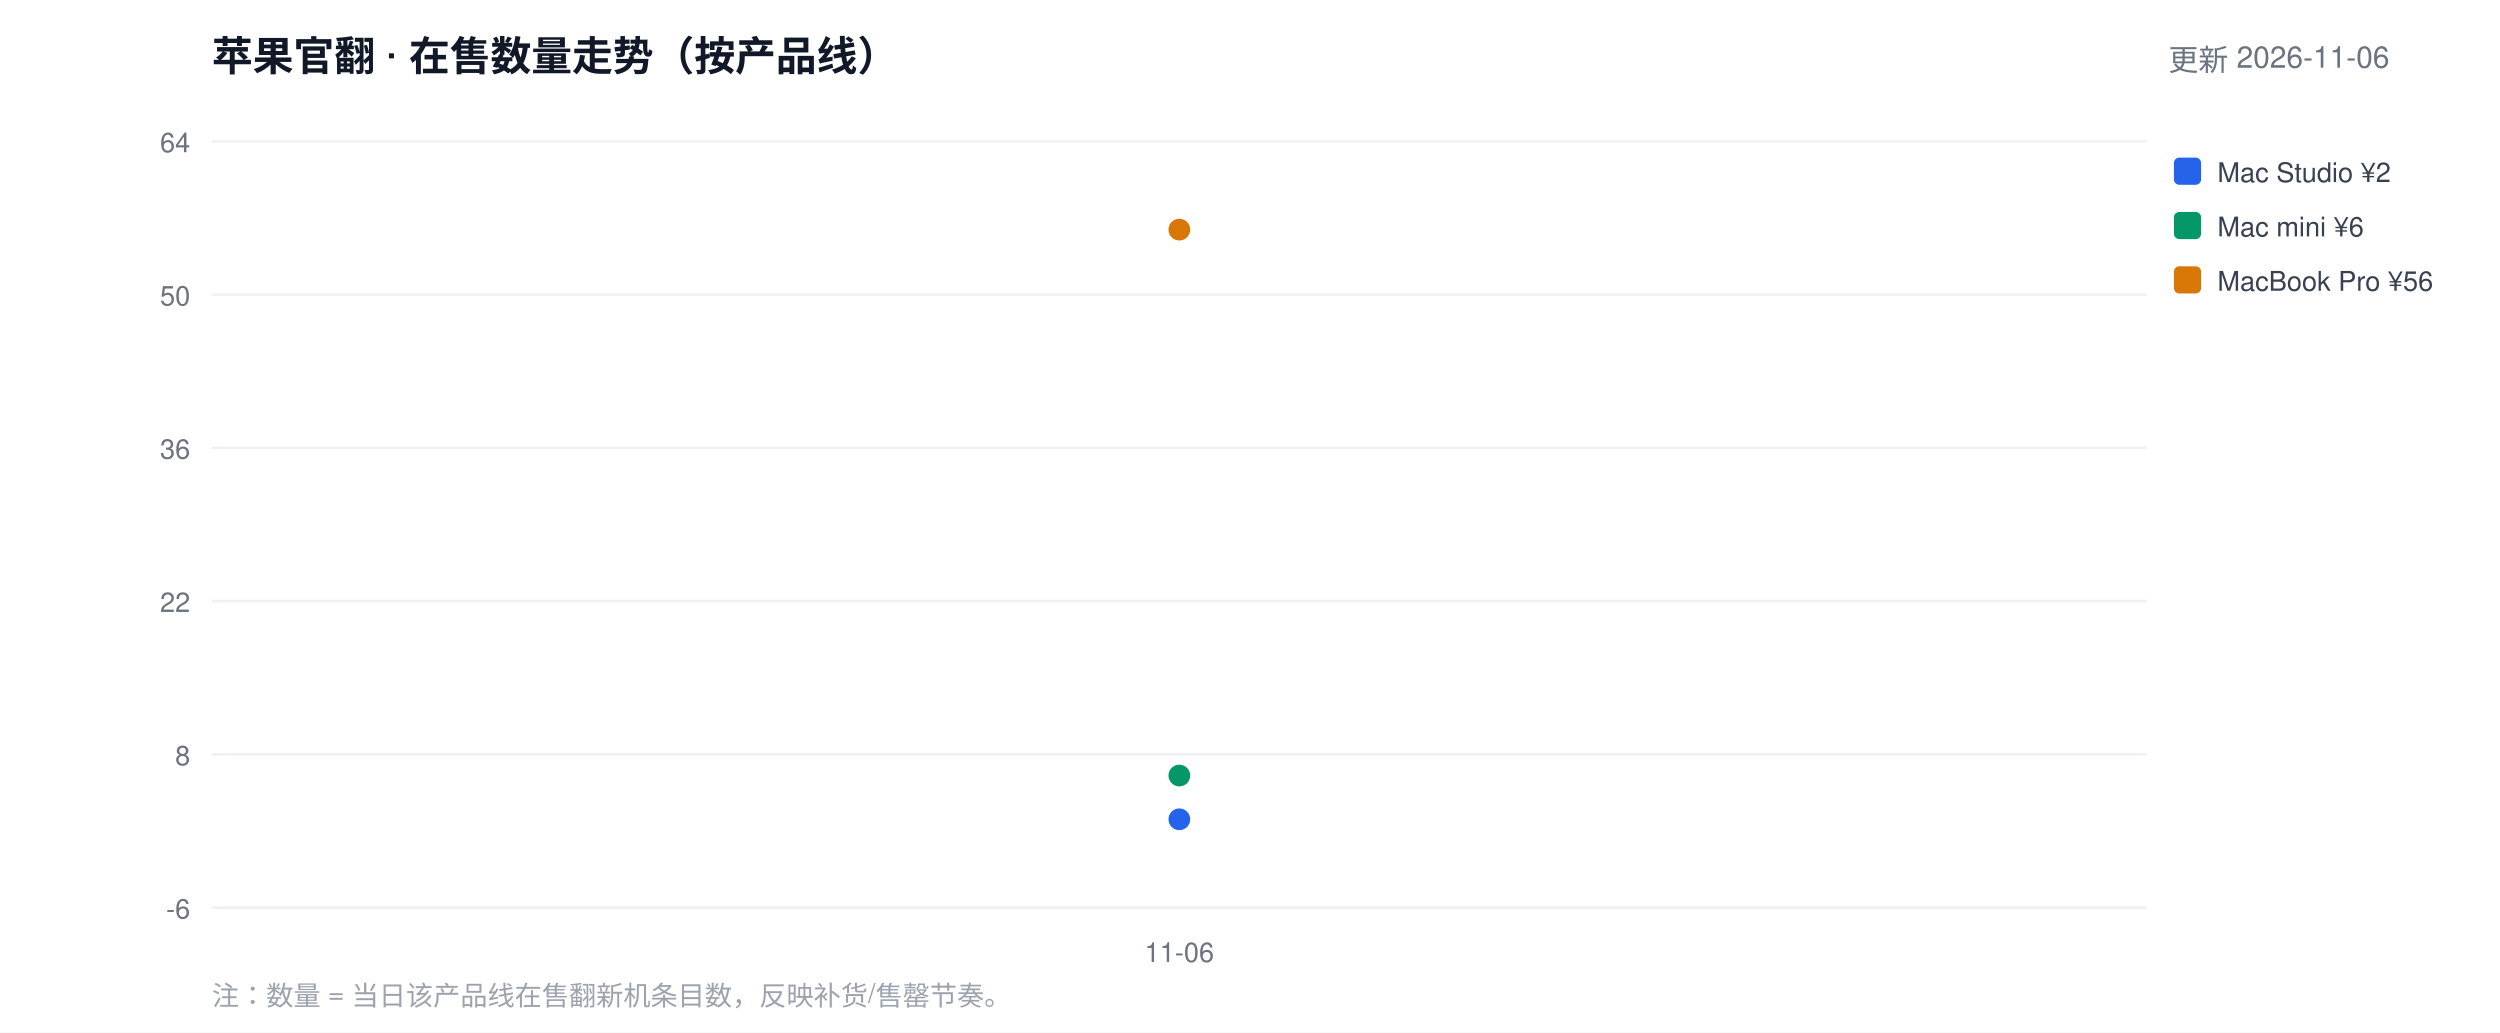
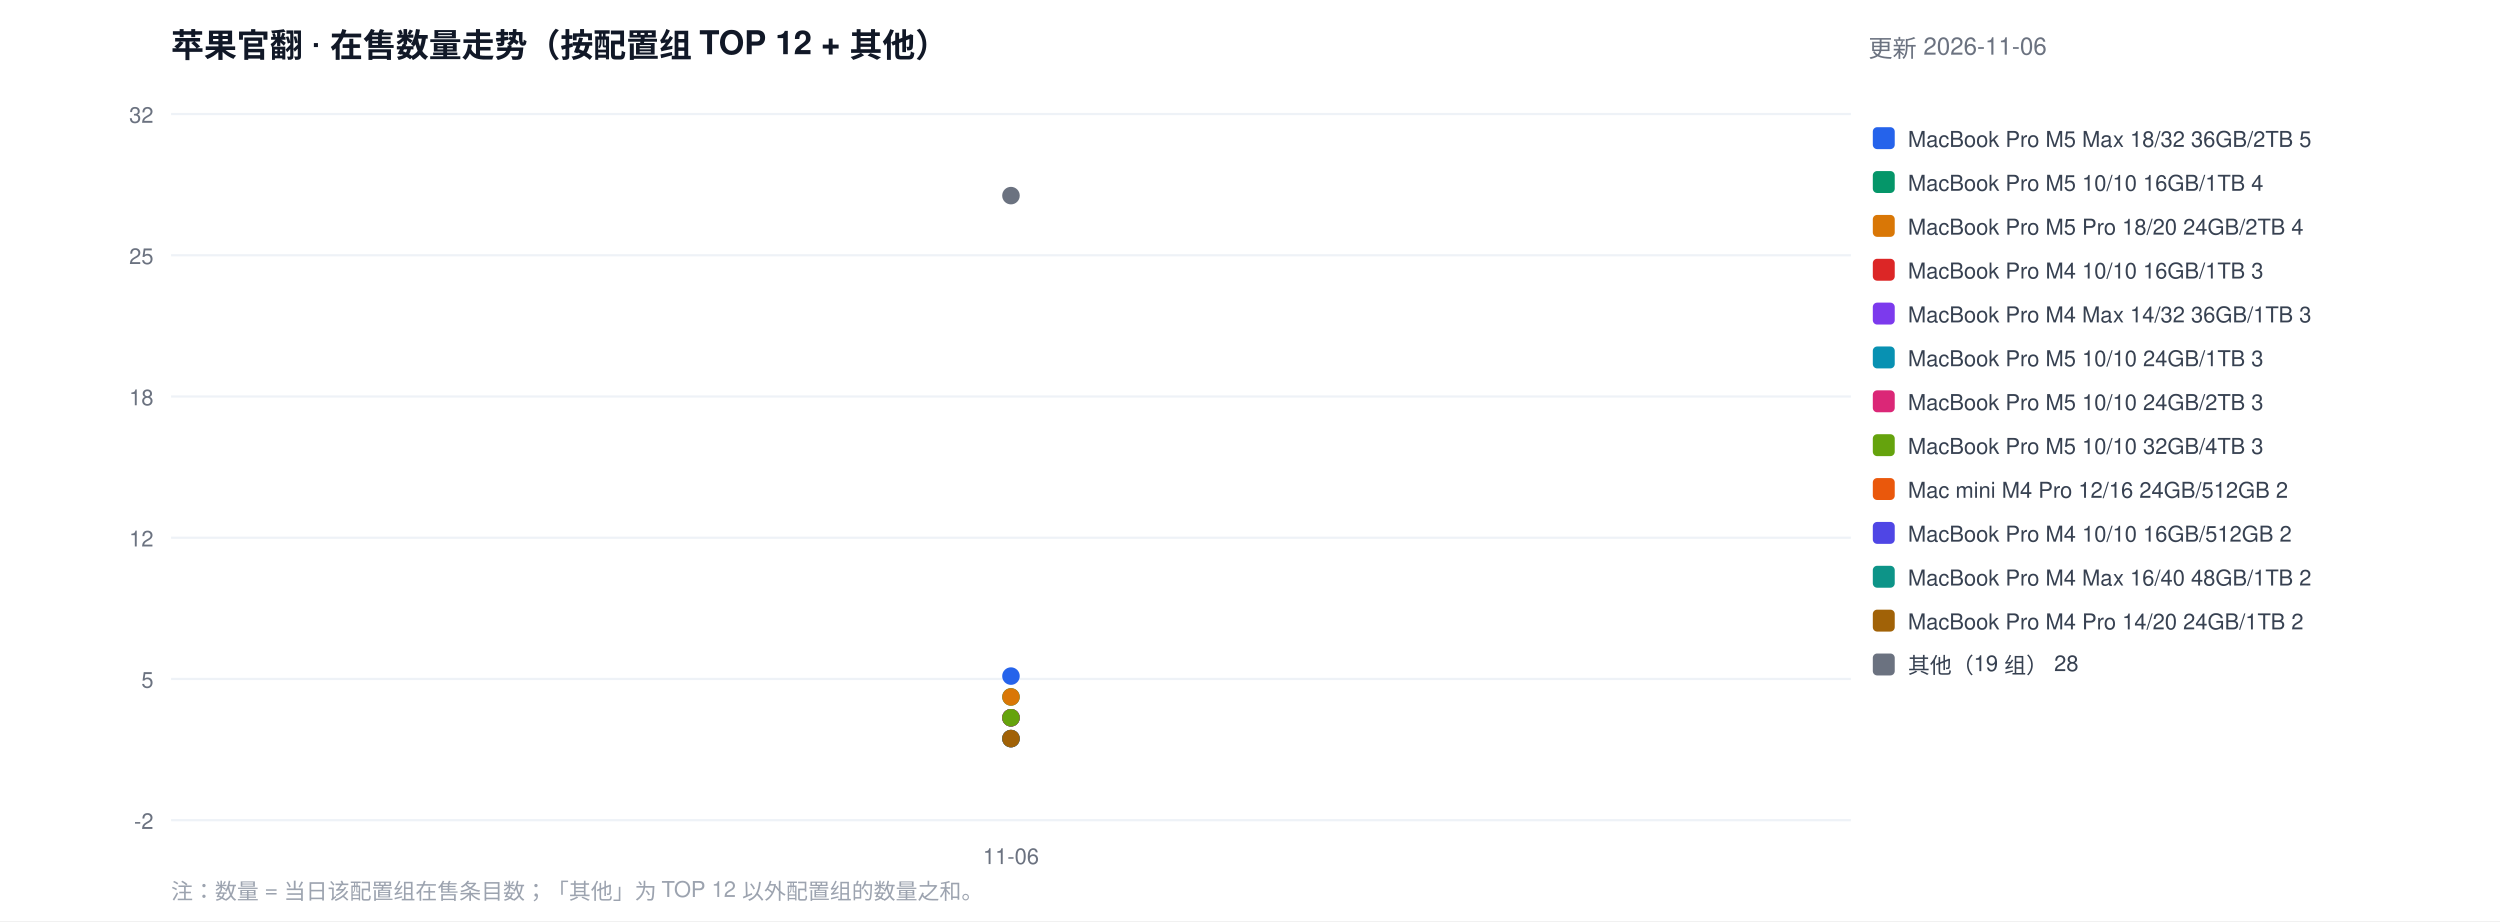
- <svg xmlns="http://www.w3.org/2000/svg" width="920" height="380" viewBox="0 0 920 380" font-family="-apple-system,Segoe UI,Helvetica,Arial,sans-serif">
-   <rect width="920" height="380" fill="#ffffff" />
-   <text x="78" y="26" font-size="15" font-weight="600" fill="#111827">苹果官翻 · 在售数量走势（按产品线）</text>
-   <text x="798" y="26" font-size="11" fill="#6b7280">更新 2026-11-06</text>
-   <line x1="78" y1="334.0" x2="790" y2="334.0" stroke="#eef2f7" />
-   <text x="70" y="338.0" font-size="10" fill="#6b7280" text-anchor="end">-6</text>
-   <line x1="78" y1="277.6" x2="790" y2="277.6" stroke="#eef2f7" />
-   <text x="70" y="281.6" font-size="10" fill="#6b7280" text-anchor="end">8</text>
-   <line x1="78" y1="221.2" x2="790" y2="221.2" stroke="#eef2f7" />
-   <text x="70" y="225.2" font-size="10" fill="#6b7280" text-anchor="end">22</text>
-   <line x1="78" y1="164.8" x2="790" y2="164.8" stroke="#eef2f7" />
-   <text x="70" y="168.8" font-size="10" fill="#6b7280" text-anchor="end">36</text>
-   <line x1="78" y1="108.4" x2="790" y2="108.4" stroke="#eef2f7" />
-   <text x="70" y="112.4" font-size="10" fill="#6b7280" text-anchor="end">50</text>
-   <line x1="78" y1="52.0" x2="790" y2="52.0" stroke="#eef2f7" />
-   <text x="70" y="56.0" font-size="10" fill="#6b7280" text-anchor="end">64</text>
-   <text x="434.0" y="354" font-size="10" fill="#6b7280" text-anchor="middle">11-06</text>
-   <circle cx="434.0" cy="301.5" r="4" fill="#2563eb" />
-   <circle cx="434.0" cy="285.4" r="4" fill="#059669" />
-   <circle cx="434.0" cy="84.5" r="4" fill="#d97706" />
-   <rect x="800" y="58" width="10" height="10" rx="2" fill="#2563eb" />
-   <text x="816" y="67" font-size="10" fill="#374151">Mac Studio ¥2</text>
-   <rect x="800" y="78" width="10" height="10" rx="2" fill="#059669" />
-   <text x="816" y="87" font-size="10" fill="#374151">Mac mini ¥6</text>
-   <rect x="800" y="98" width="10" height="10" rx="2" fill="#d97706" />
-   <text x="816" y="107" font-size="10" fill="#374151">MacBook Pro ¥56</text>
-   <text x="78" y="370" font-size="10" fill="#9ca3af">注：数量 = 当日该产品线在售翻新机条目数，反映补货/售罄节奏。</text>
+ <svg xmlns="http://www.w3.org/2000/svg" width="1140" height="420" viewBox="0 0 1140 420" font-family="-apple-system,Segoe UI,Helvetica,Arial,sans-serif">
+   <rect width="1140" height="420" fill="#ffffff" />
+   <text x="78" y="26" font-size="15" font-weight="600" fill="#111827">苹果官翻 · 在售数量走势（按配置组 TOP 12 + 其他）</text>
+   <text x="852" y="26" font-size="11" fill="#6b7280">更新 2026-11-06</text>
+   <line x1="78" y1="374.0" x2="844" y2="374.0" stroke="#eef2f7" />
+   <text x="70" y="378.0" font-size="10" fill="#6b7280" text-anchor="end">-2</text>
+   <line x1="78" y1="309.6" x2="844" y2="309.6" stroke="#eef2f7" />
+   <text x="70" y="313.6" font-size="10" fill="#6b7280" text-anchor="end">5</text>
+   <line x1="78" y1="245.2" x2="844" y2="245.2" stroke="#eef2f7" />
+   <text x="70" y="249.2" font-size="10" fill="#6b7280" text-anchor="end">12</text>
+   <line x1="78" y1="180.8" x2="844" y2="180.8" stroke="#eef2f7" />
+   <text x="70" y="184.8" font-size="10" fill="#6b7280" text-anchor="end">18</text>
+   <line x1="78" y1="116.4" x2="844" y2="116.4" stroke="#eef2f7" />
+   <text x="70" y="120.4" font-size="10" fill="#6b7280" text-anchor="end">25</text>
+   <line x1="78" y1="52.0" x2="844" y2="52.0" stroke="#eef2f7" />
+   <text x="70" y="56.0" font-size="10" fill="#6b7280" text-anchor="end">32</text>
+   <text x="461.0" y="394" font-size="10" fill="#6b7280" text-anchor="middle">11-06</text>
+   <circle cx="461.0" cy="308.3" r="4" fill="#2563eb" />
+   <circle cx="461.0" cy="317.8" r="4" fill="#059669" />
+   <circle cx="461.0" cy="317.8" r="4" fill="#d97706" />
+   <circle cx="461.0" cy="327.3" r="4" fill="#dc2626" />
+   <circle cx="461.0" cy="327.3" r="4" fill="#7c3aed" />
+   <circle cx="461.0" cy="327.3" r="4" fill="#0891b2" />
+   <circle cx="461.0" cy="327.3" r="4" fill="#db2777" />
+   <circle cx="461.0" cy="327.3" r="4" fill="#65a30d" />
+   <circle cx="461.0" cy="336.8" r="4" fill="#ea580c" />
+   <circle cx="461.0" cy="336.8" r="4" fill="#4f46e5" />
+   <circle cx="461.0" cy="336.8" r="4" fill="#0d9488" />
+   <circle cx="461.0" cy="336.8" r="4" fill="#a16207" />
+   <circle cx="461.0" cy="89.2" r="4" fill="#6b7280" />
+   <rect x="854" y="58" width="10" height="10" rx="2" fill="#2563eb" />
+   <text x="870" y="67" font-size="10" fill="#374151">MacBook Pro M5 Max 18/32 36GB/2TB 5</text>
+   <rect x="854" y="78" width="10" height="10" rx="2" fill="#059669" />
+   <text x="870" y="87" font-size="10" fill="#374151">MacBook Pro M5 10/10 16GB/1TB 4</text>
+   <rect x="854" y="98" width="10" height="10" rx="2" fill="#d97706" />
+   <text x="870" y="107" font-size="10" fill="#374151">MacBook Pro M5 Pro 18/20 24GB/2TB 4</text>
+   <rect x="854" y="118" width="10" height="10" rx="2" fill="#dc2626" />
+   <text x="870" y="127" font-size="10" fill="#374151">MacBook Pro M4 10/10 16GB/1TB 3</text>
+   <rect x="854" y="138" width="10" height="10" rx="2" fill="#7c3aed" />
+   <text x="870" y="147" font-size="10" fill="#374151">MacBook Pro M4 Max 14/32 36GB/1TB 3</text>
+   <rect x="854" y="158" width="10" height="10" rx="2" fill="#0891b2" />
+   <text x="870" y="167" font-size="10" fill="#374151">MacBook Pro M5 10/10 24GB/1TB 3</text>
+   <rect x="854" y="178" width="10" height="10" rx="2" fill="#db2777" />
+   <text x="870" y="187" font-size="10" fill="#374151">MacBook Pro M5 10/10 24GB/2TB 3</text>
+   <rect x="854" y="198" width="10" height="10" rx="2" fill="#65a30d" />
+   <text x="870" y="207" font-size="10" fill="#374151">MacBook Pro M5 10/10 32GB/4TB 3</text>
+   <rect x="854" y="218" width="10" height="10" rx="2" fill="#ea580c" />
+   <text x="870" y="227" font-size="10" fill="#374151">Mac mini M4 Pro 12/16 24GB/512GB 2</text>
+   <rect x="854" y="238" width="10" height="10" rx="2" fill="#4f46e5" />
+   <text x="870" y="247" font-size="10" fill="#374151">MacBook Pro M4 10/10 16GB/512GB 2</text>
+   <rect x="854" y="258" width="10" height="10" rx="2" fill="#0d9488" />
+   <text x="870" y="267" font-size="10" fill="#374151">MacBook Pro M4 Max 16/40 48GB/1TB 2</text>
+   <rect x="854" y="278" width="10" height="10" rx="2" fill="#a16207" />
+   <text x="870" y="287" font-size="10" fill="#374151">MacBook Pro M4 Pro 14/20 24GB/1TB 2</text>
+   <rect x="854" y="298" width="10" height="10" rx="2" fill="#6b7280" />
+   <text x="870" y="307" font-size="10" fill="#374151">其他（19 组） 28</text>
+   <text x="78" y="410" font-size="10" fill="#9ca3af">注：数量 = 当日该配置组在售条目数；「其他」为 TOP 12 以外配置组的数量之和。</text>
</svg>
